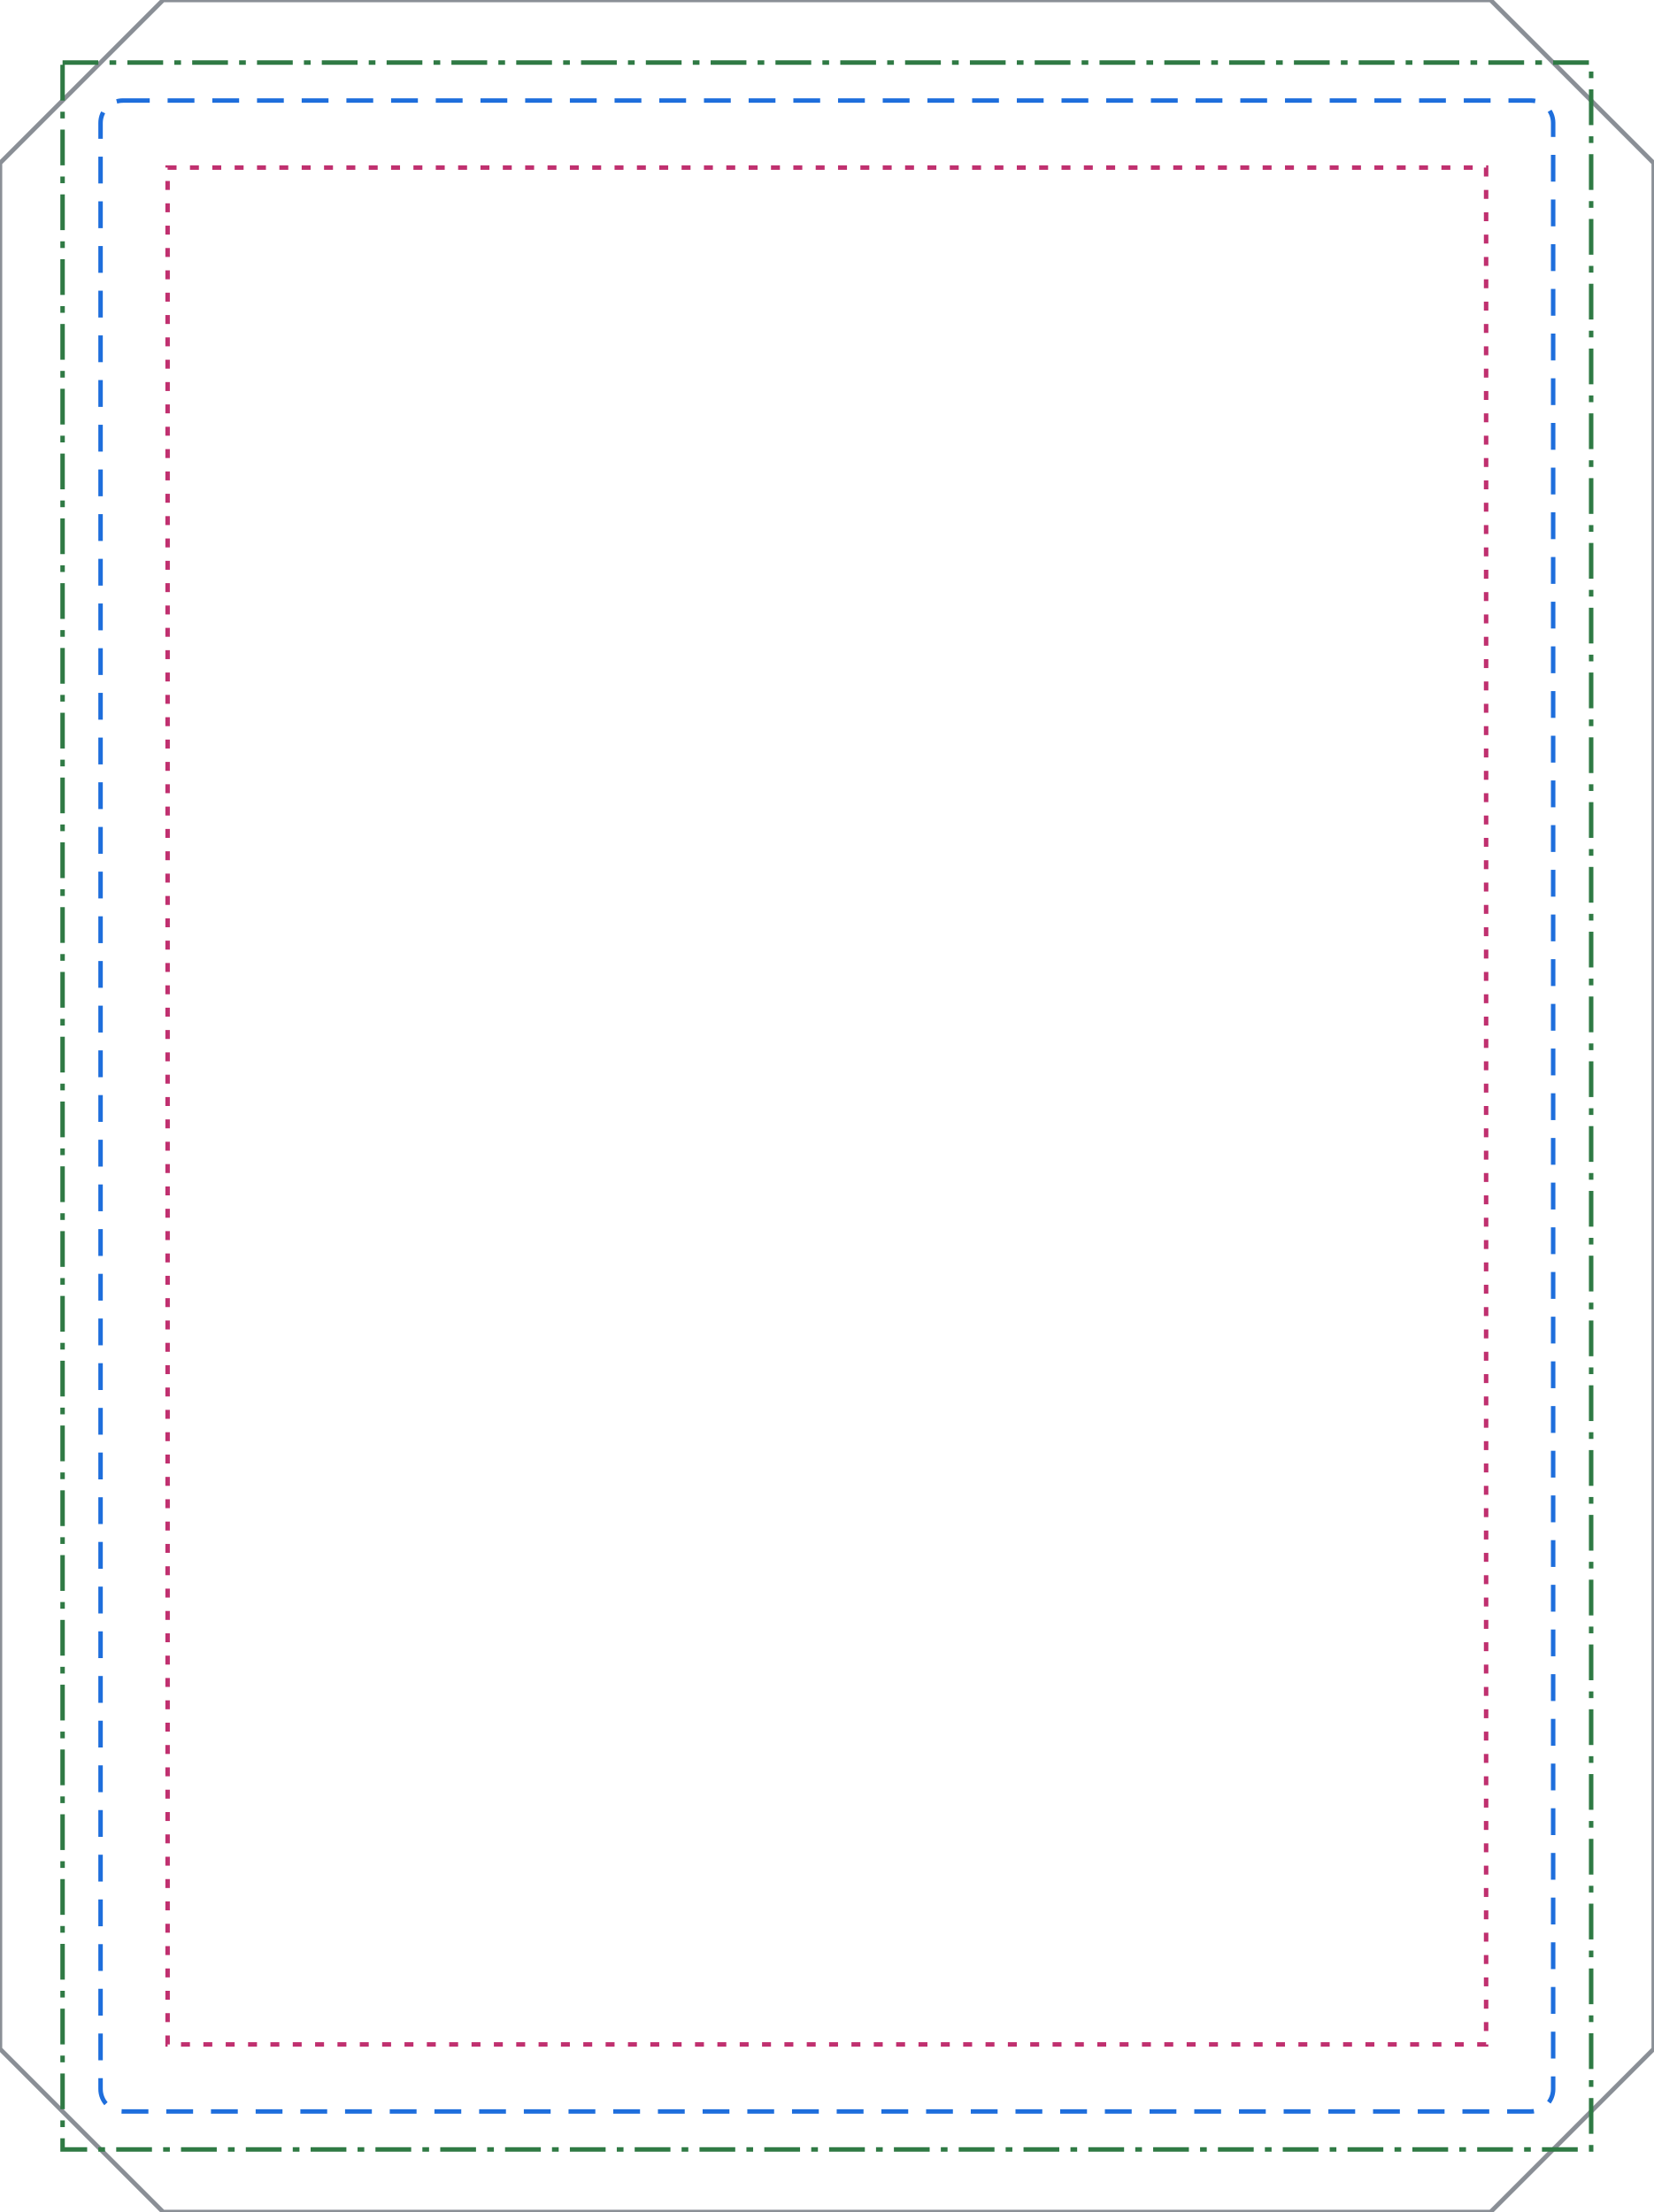
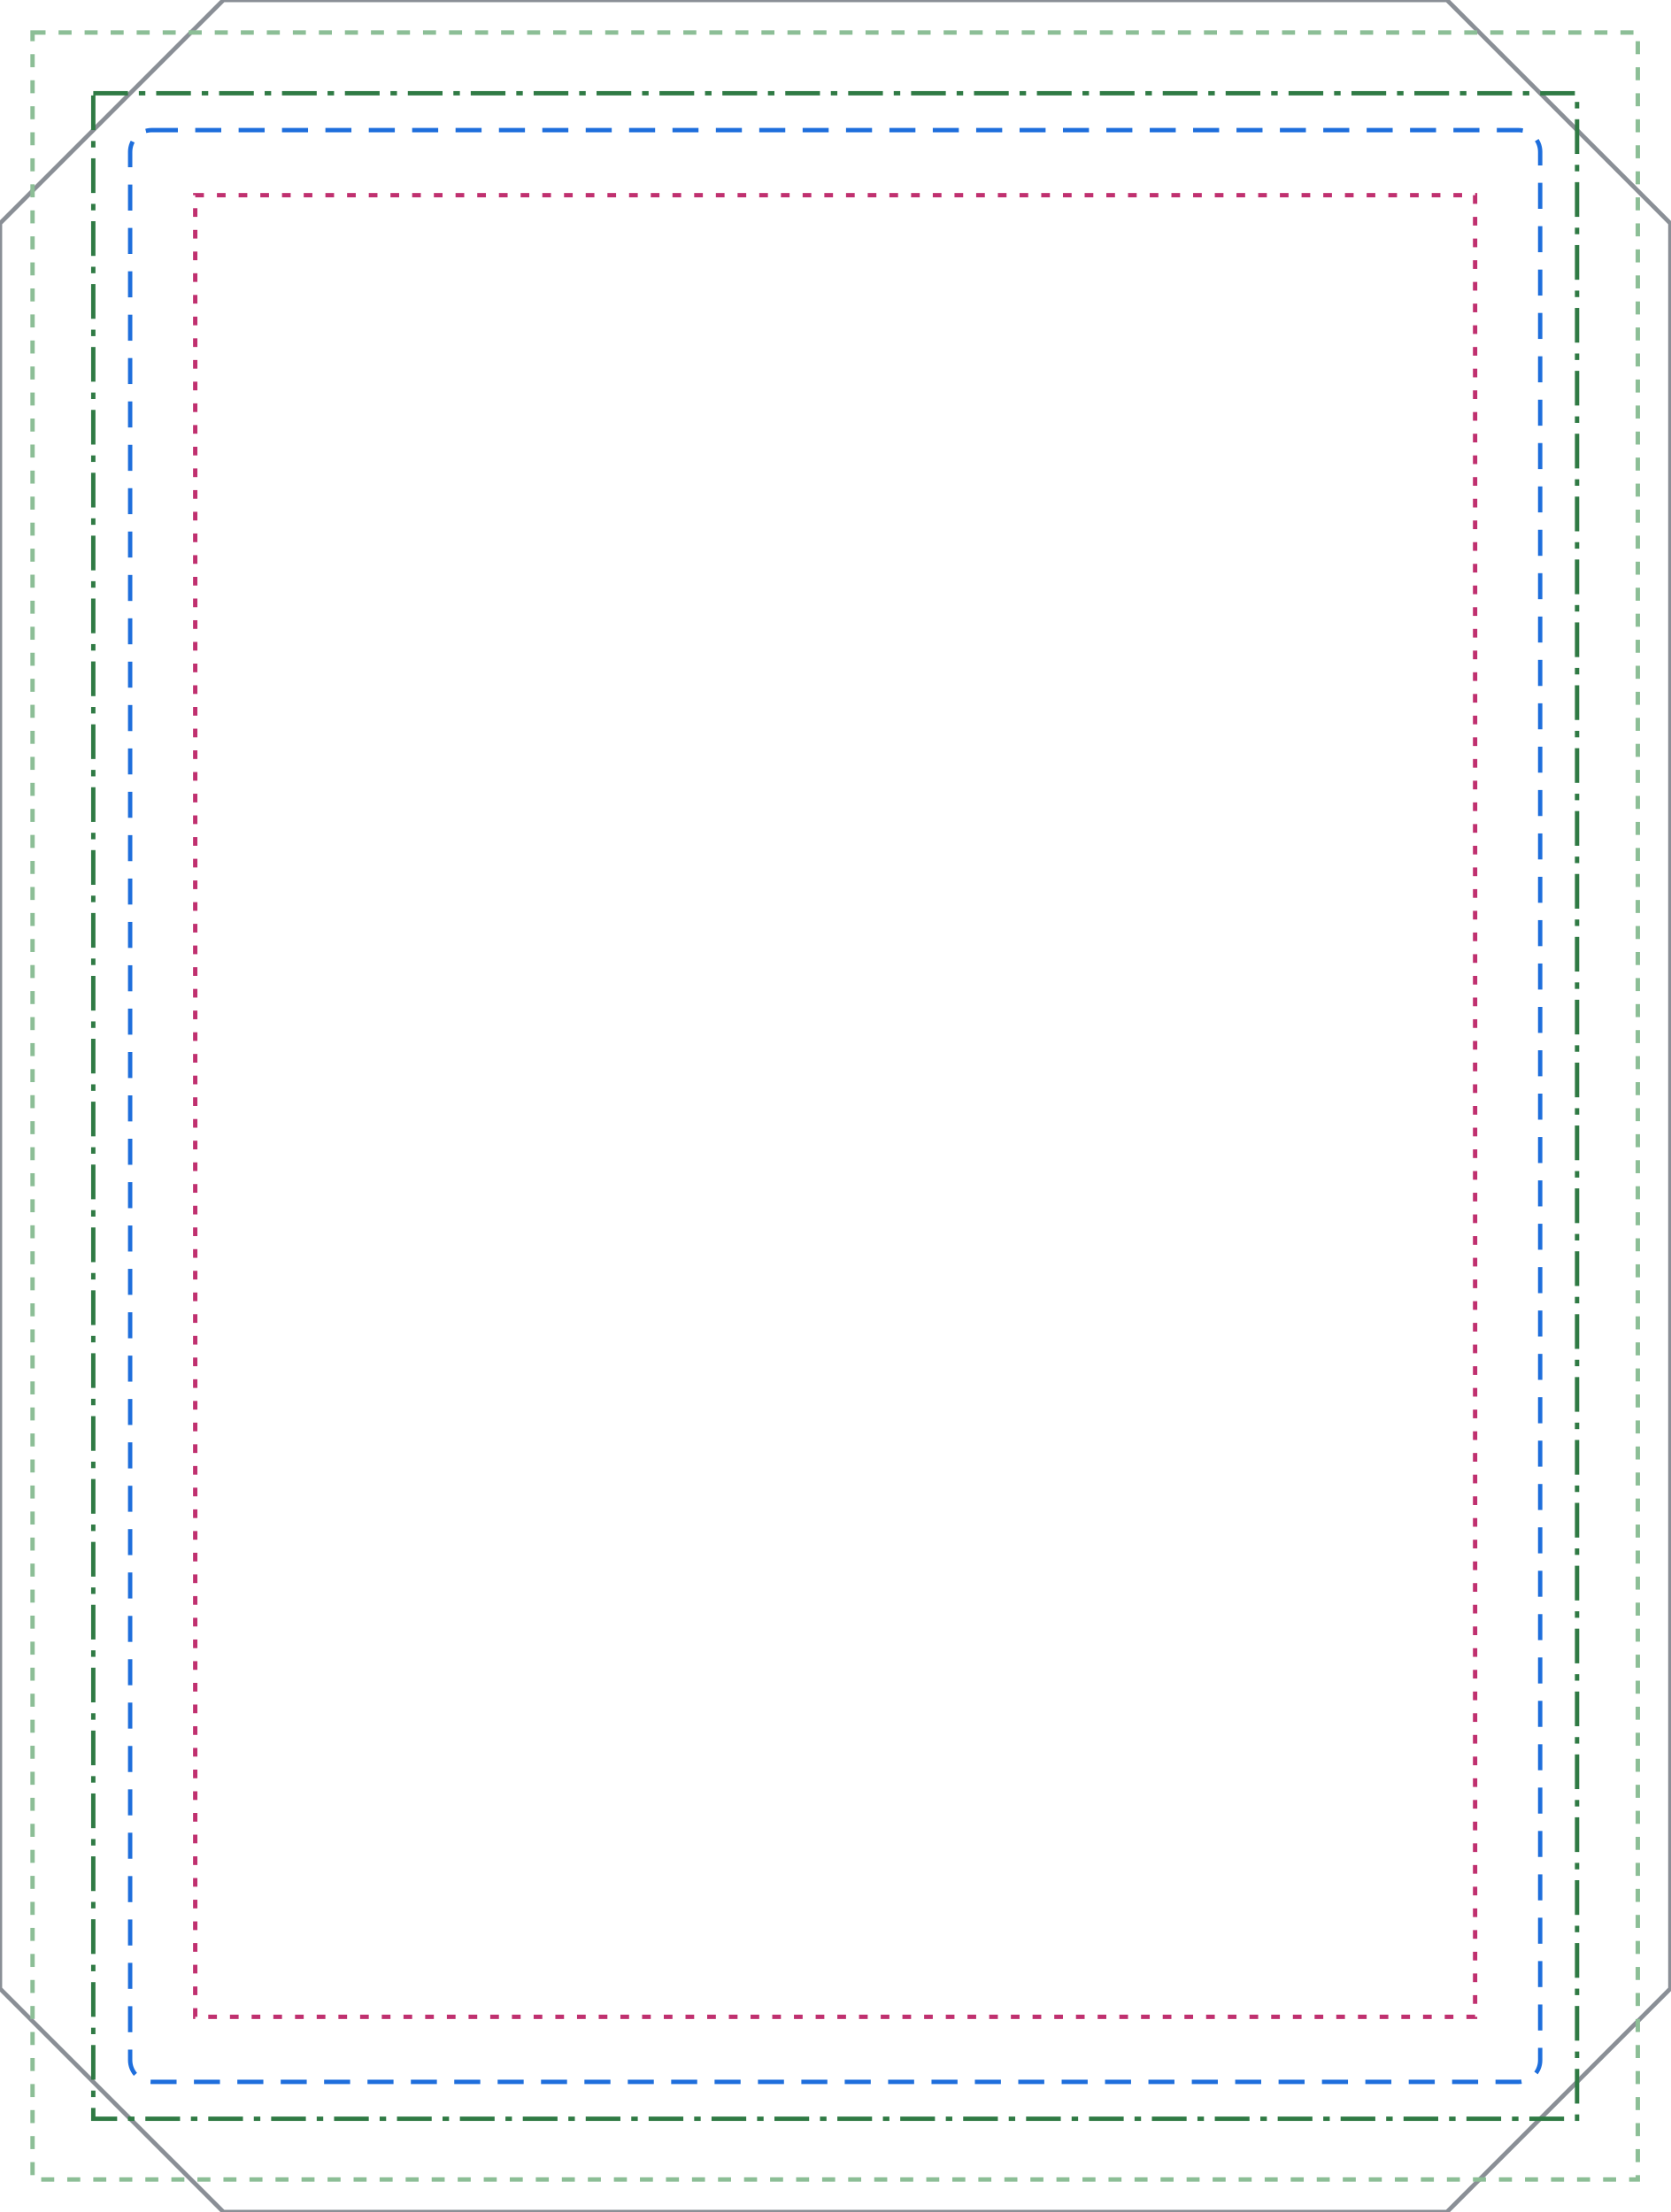
- <svg xmlns="http://www.w3.org/2000/svg" width="74mm" height="99mm" viewBox="0 0 74 99">
+ <svg xmlns="http://www.w3.org/2000/svg" width="77mm" height="102mm" viewBox="0 0 77 102">
  <g id="cut-line">
-     <polygon points="66.7,0 74,7.3 74,91.7 66.7,99 7.3,99 0,91.7 0,7.3 7.3,0" fill="none" stroke="#8a8f96" stroke-width="0.2" />
+     <polygon points="66.7,0 77,10.3 77,91.7 66.7,102 10.3,102 0,91.7 0,10.3 10.3,0" fill="none" stroke="#8a8f96" stroke-width="0.2" />
  </g>
  <g id="back-border-starts">
-     <rect x="2.8" y="2.8" width="68.4" height="93.4" rx="0" fill="none" stroke="#2f7a44" stroke-width="0.2" stroke-dasharray="1.6 0.5 0.3 0.5" />
+     <rect x="4.3" y="4.3" width="68.4" height="93.4" rx="0" fill="none" stroke="#2f7a44" stroke-width="0.2" stroke-dasharray="1.6 0.5 0.3 0.5" />
+   </g>
+   <g id="back-border-ends-folds-back">
+     <rect x="1.5" y="1.5" width="74" height="99" rx="0" fill="none" stroke="#8cbe96" stroke-width="0.2" stroke-dasharray="0.6 0.6" />
  </g>
  <g id="face-edge">
-     <rect x="4.5" y="4.5" width="65" height="90" rx="1" fill="none" stroke="#1e6edc" stroke-width="0.2" stroke-dasharray="1.2 0.8" />
+     <rect x="6" y="6" width="65" height="90" rx="1" fill="none" stroke="#1e6edc" stroke-width="0.2" stroke-dasharray="1.2 0.8" />
  </g>
  <g id="keep-text-inside">
-     <rect x="7.5" y="7.5" width="59" height="84" rx="0" fill="none" stroke="#c0306f" stroke-width="0.2" stroke-dasharray="0.4 0.6" />
+     <rect x="9" y="9" width="59" height="84" rx="0" fill="none" stroke="#c0306f" stroke-width="0.2" stroke-dasharray="0.4 0.6" />
  </g>
</svg>
